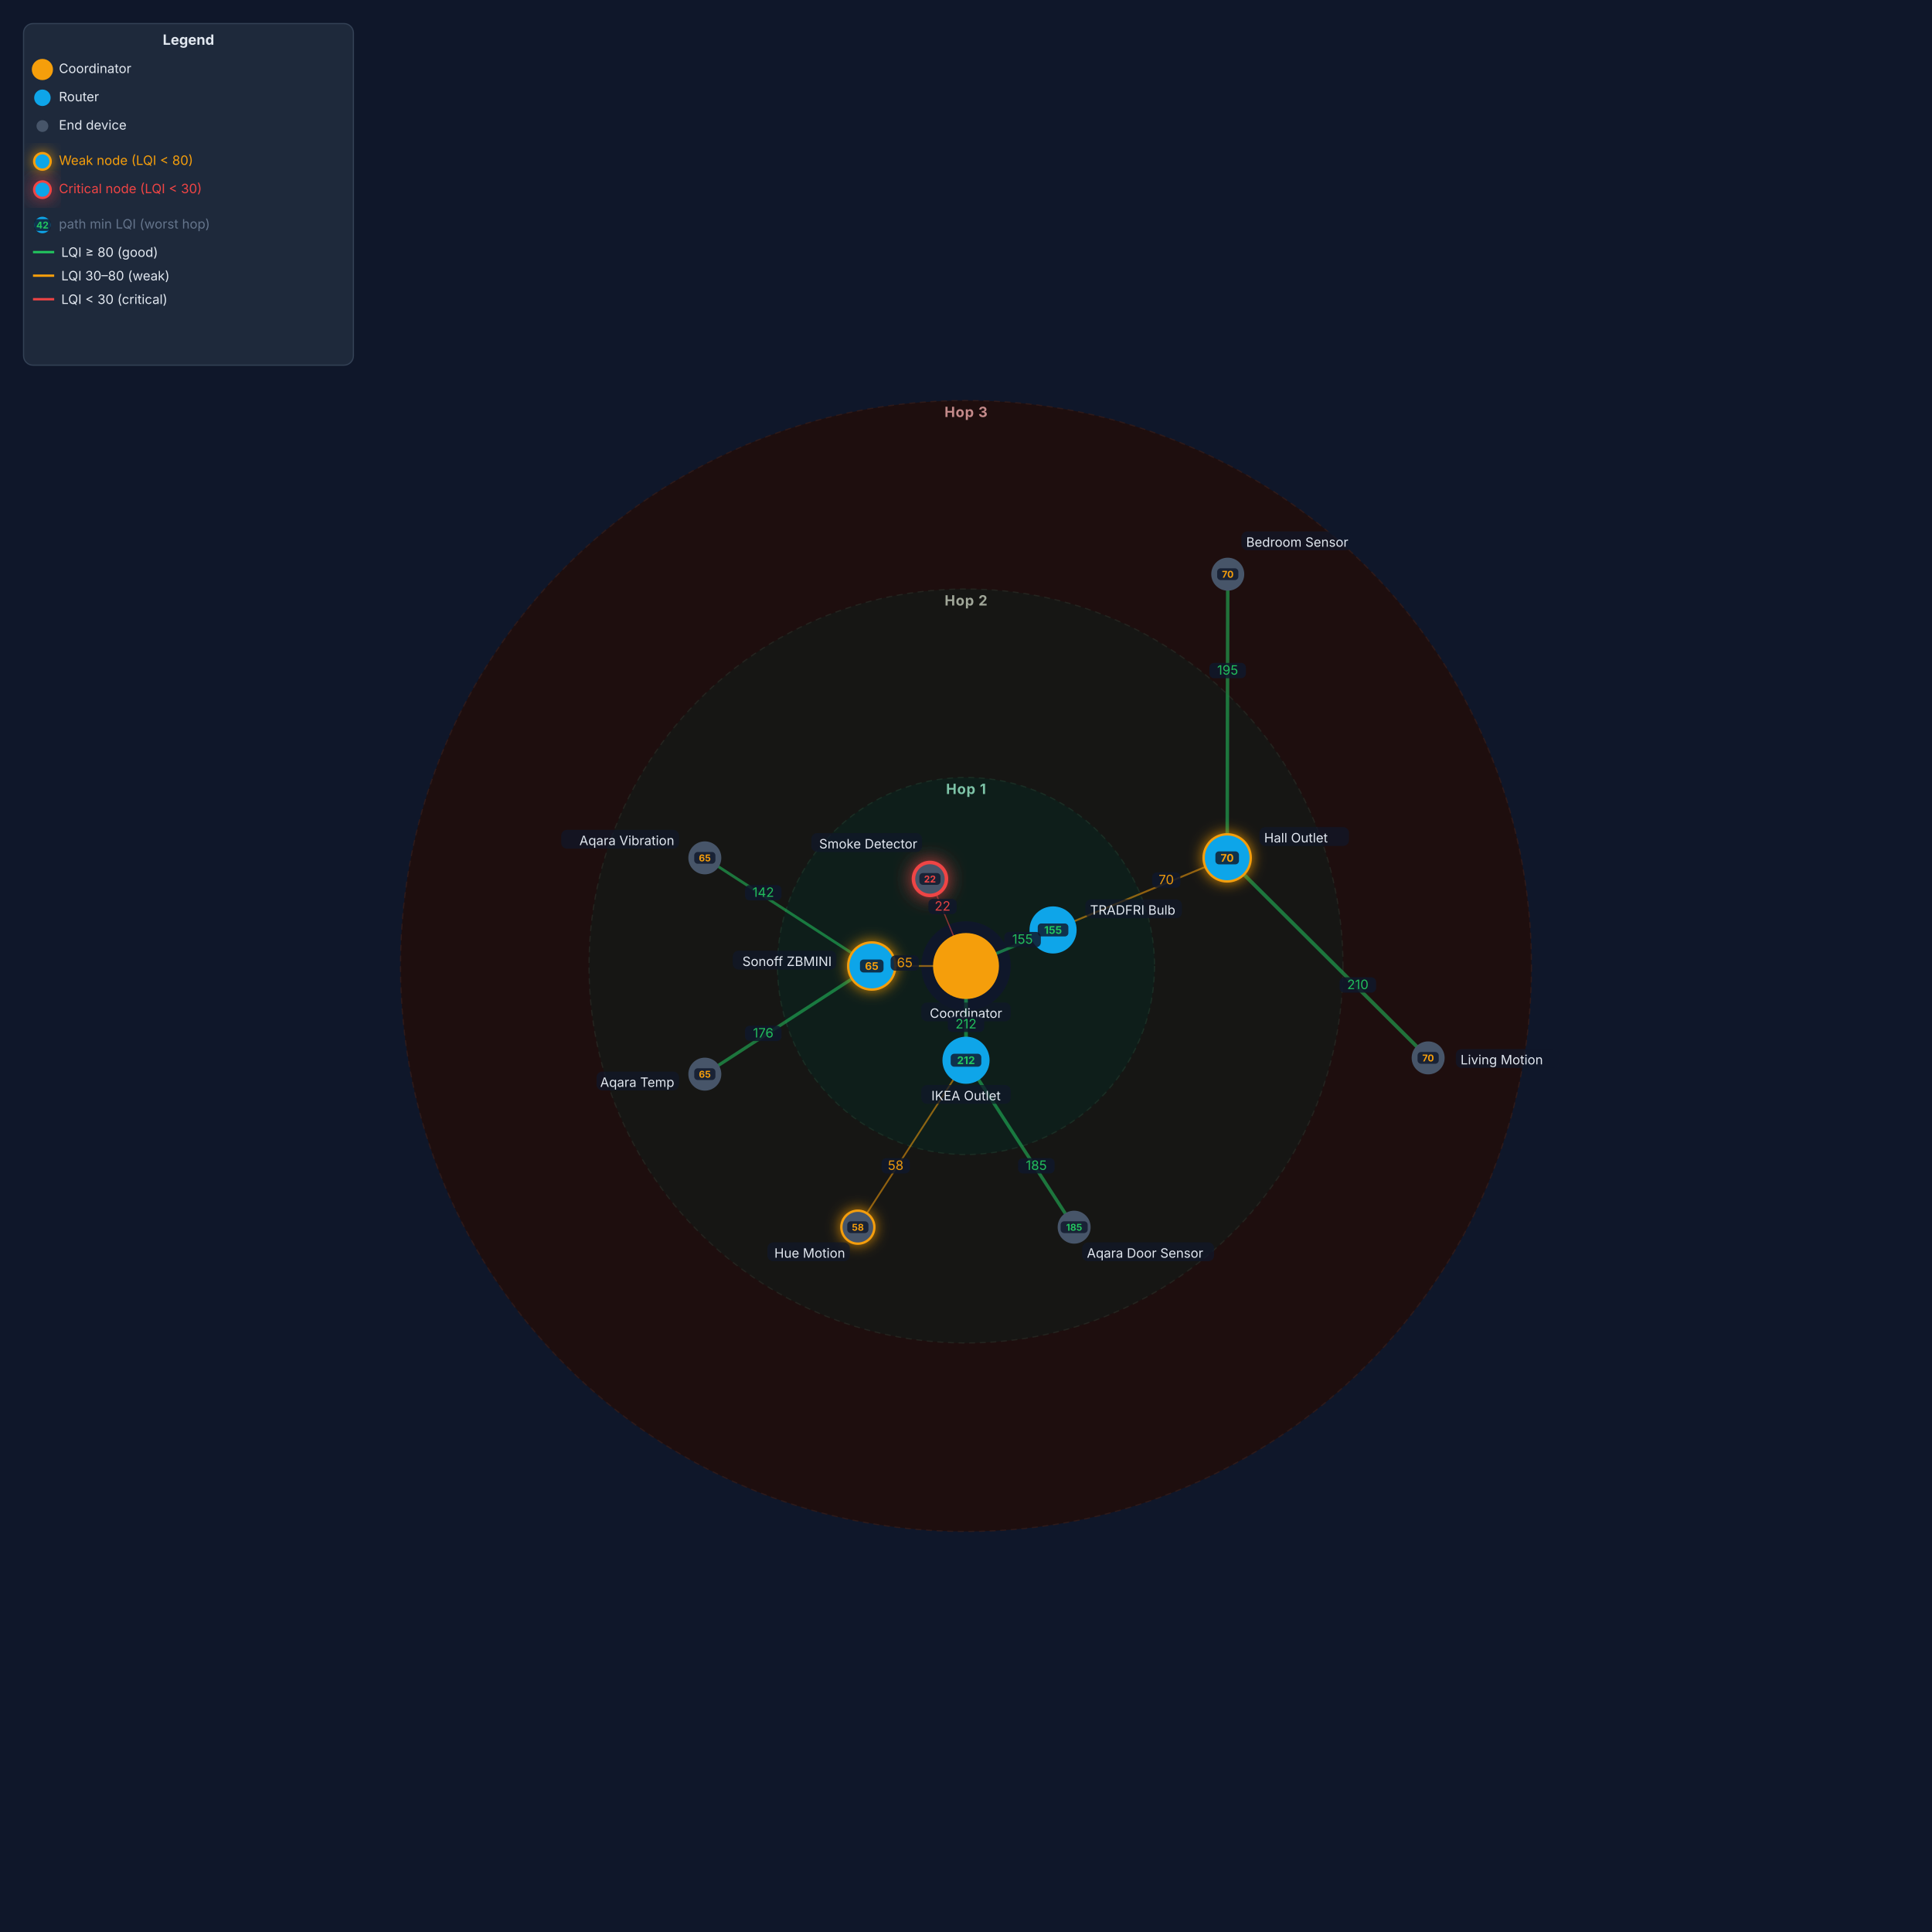
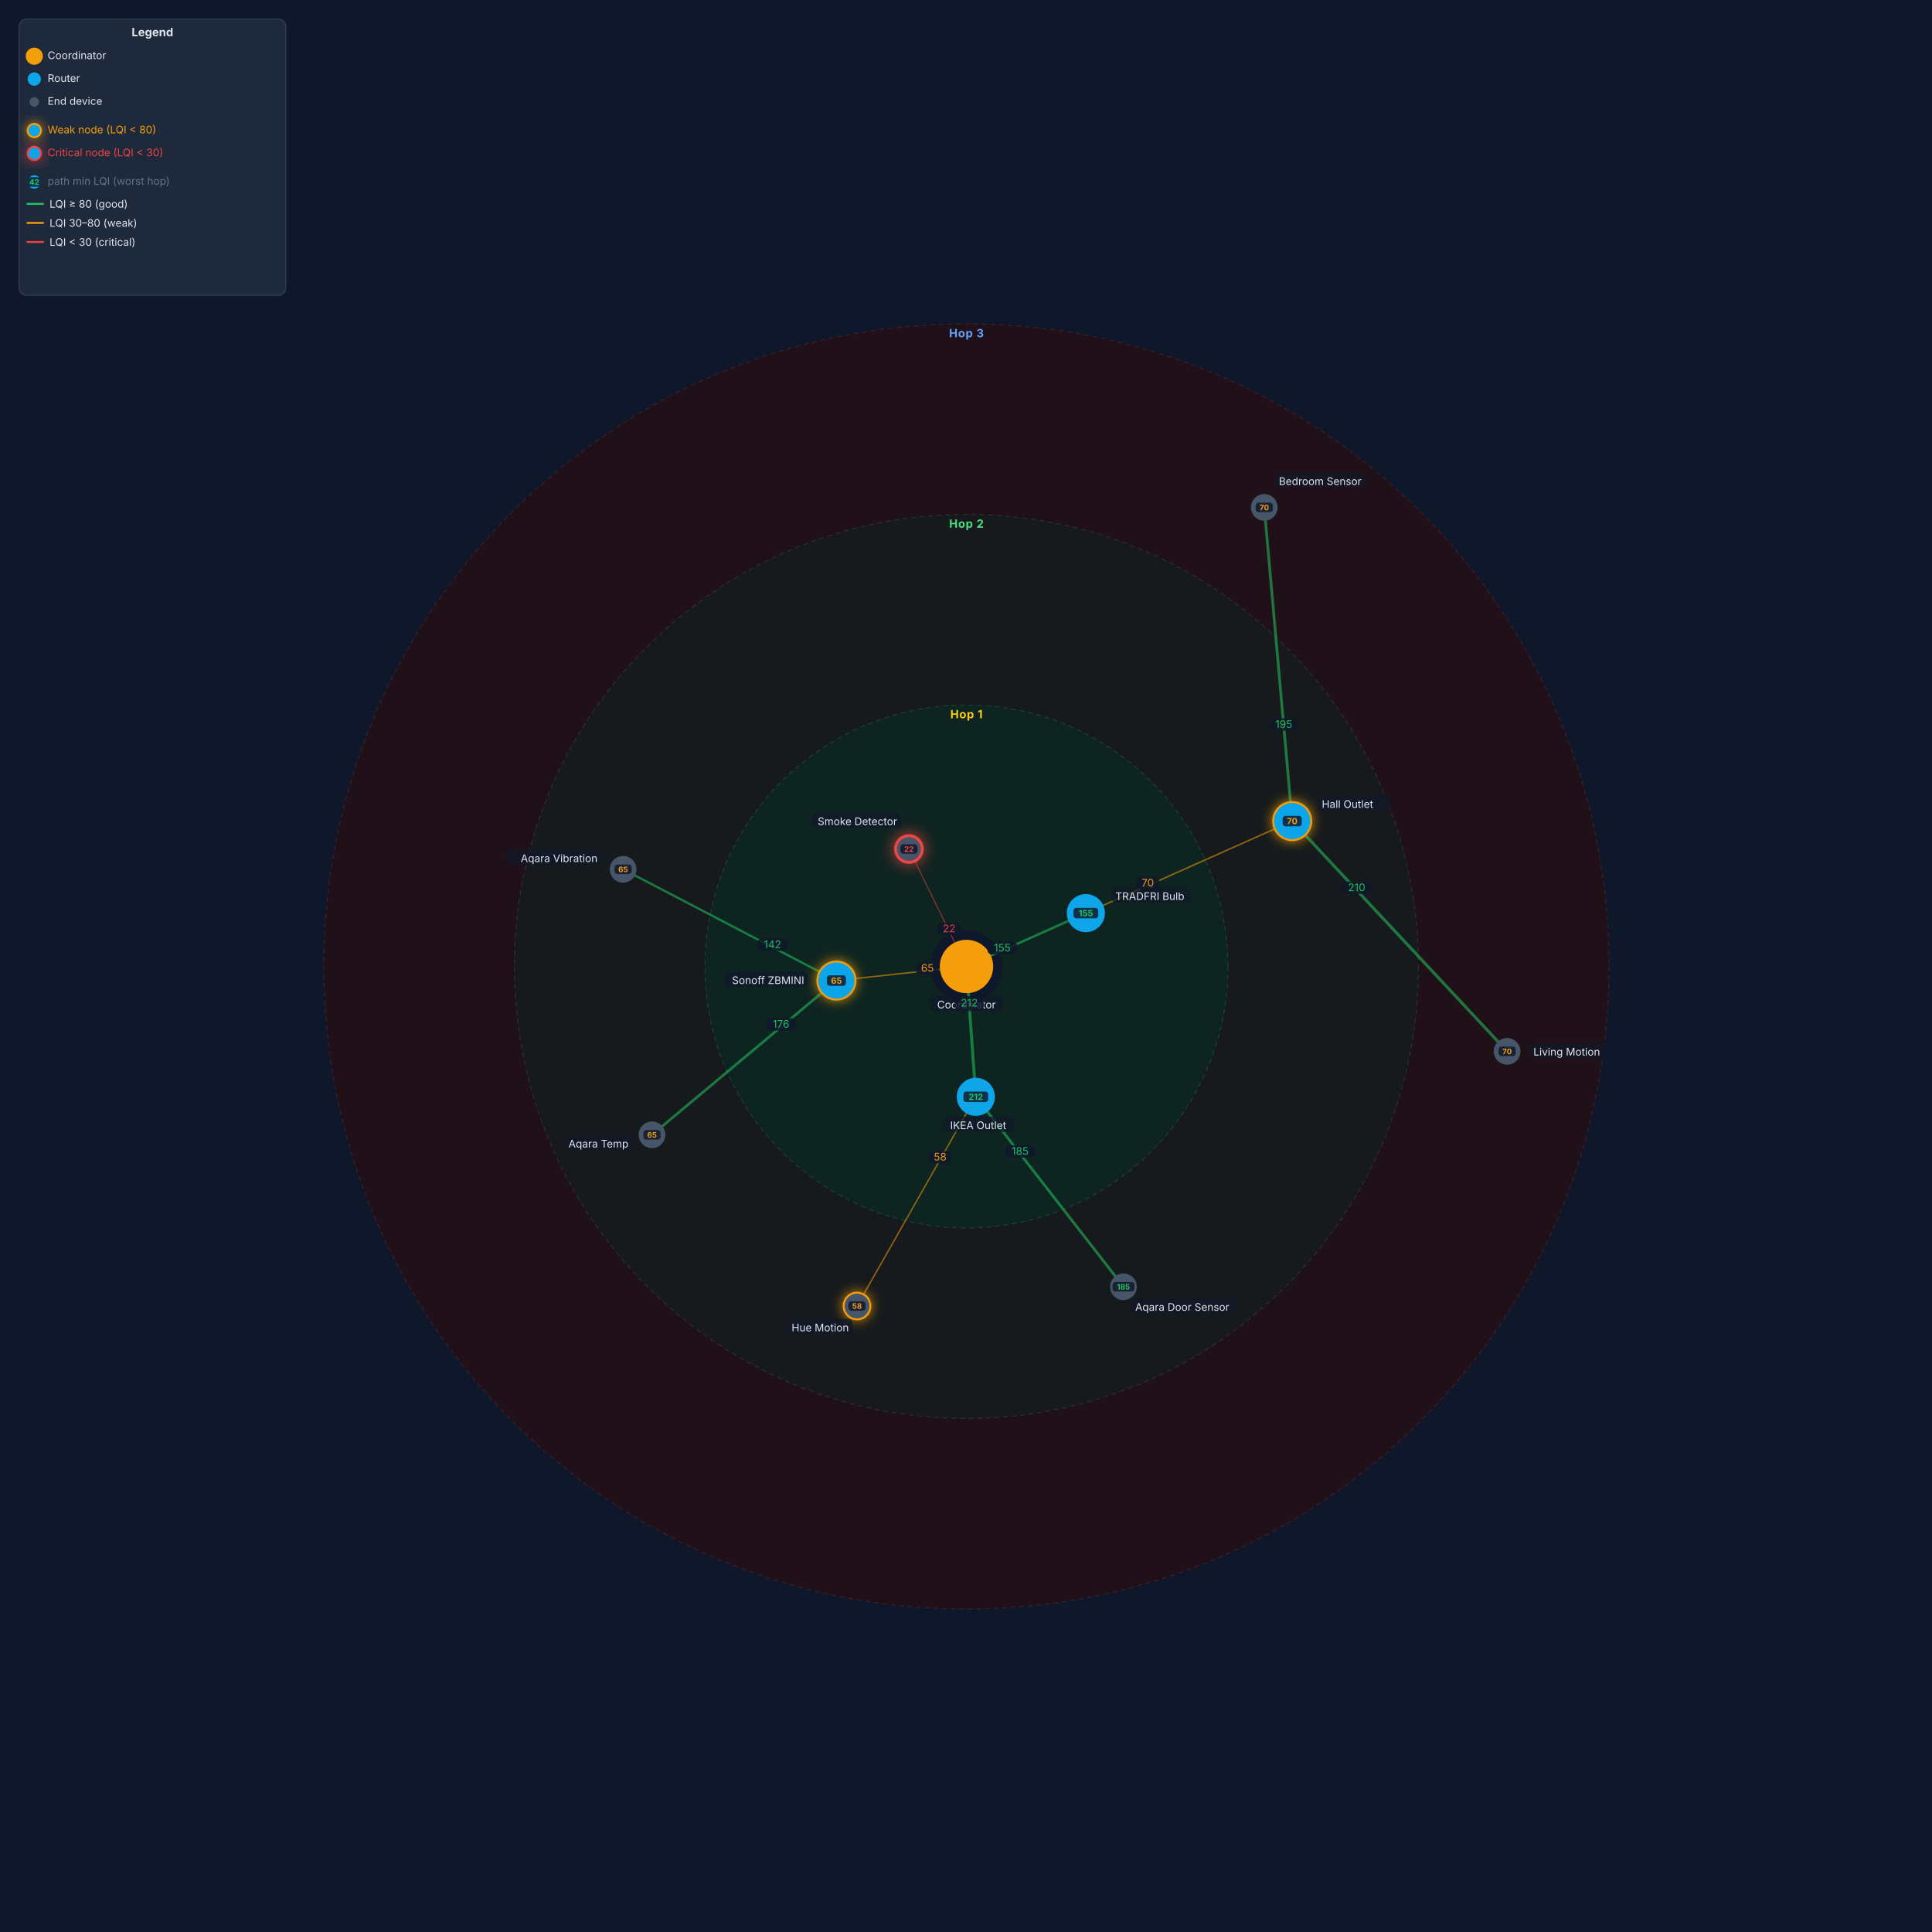
- <svg xmlns="http://www.w3.org/2000/svg" baseProfile="full" font-family="system-ui, -apple-system, sans-serif" height="1640" version="1.1" width="1640">
+ <svg xmlns="http://www.w3.org/2000/svg" baseProfile="full" font-family="system-ui, -apple-system, sans-serif" height="2028" version="1.1" width="2028">
  <defs>
    <filter height="220%" id="glow-warn" width="220%" x="-60%" y="-60%">
      <feGaussianBlur in="SourceAlpha" result="blur" stdDeviation="6" />
      <feFlood flood-color="#f59e0b" flood-opacity="0.85" result="flood" />
      <feComposite in="flood" in2="blur" operator="in" result="glow" />
      <feMerge>
        <feMergeNode in="glow" />
        <feMergeNode in="SourceGraphic" />
      </feMerge>
    </filter>
    <filter height="220%" id="glow-crit" width="220%" x="-60%" y="-60%">
      <feGaussianBlur in="SourceAlpha" result="blur" stdDeviation="8" />
      <feFlood flood-color="#ef4444" flood-opacity="0.85" result="flood" />
      <feComposite in="flood" in2="blur" operator="in" result="glow" />
      <feMerge>
        <feMergeNode in="glow" />
        <feMergeNode in="SourceGraphic" />
      </feMerge>
    </filter>
  </defs>
-   <rect fill="#0f172a" height="1640" width="1640" x="0" y="0" />
+   <rect fill="#0f172a" height="2028" width="2028" x="0" y="0" />
  <g id="ring-fills">
-     <circle cx="820" cy="820" fill="#1e0e0e" r="480" stroke="none" />
-     <circle cx="820" cy="820" fill="#161614" r="320" stroke="none" />
-     <circle cx="820" cy="820" fill="#0e1e1a" r="160" stroke="none" />
-     <circle cx="820" cy="820" fill="#0f172a" r="38" stroke="none" />
+     <circle cx="1014.462" cy="1014.462" fill="#201018" r="674.462" stroke="none" />
+     <circle cx="1014.462" cy="1014.462" fill="#161a1c" r="474.462" stroke="none" />
+     <circle cx="1014.462" cy="1014.462" fill="#0d2420" r="274.462" stroke="none" />
+     <circle cx="1014.462" cy="1014.462" fill="#0f172a" r="38" stroke="none" />
  </g>
  <g id="rings">
-     <circle cx="820" cy="820" fill="none" r="160" stroke="#1a2e24" stroke-dasharray="5,4" stroke-width="1" />
-     <text fill="#7ec4a8" font-size="12px" font-weight="bold" letter-spacing="0.5" text-anchor="middle" x="820" y="674">Hop 1</text>
-     <circle cx="820" cy="820" fill="none" r="320" stroke="#24241f" stroke-dasharray="5,4" stroke-width="1" />
-     <text fill="#a1a799" font-size="12px" font-weight="bold" letter-spacing="0.5" text-anchor="middle" x="820" y="514">Hop 2</text>
-     <circle cx="820" cy="820" fill="none" r="480" stroke="#2e1a1a" stroke-dasharray="5,4" stroke-width="1" />
-     <text fill="#c48a8a" font-size="12px" font-weight="bold" letter-spacing="0.5" text-anchor="middle" x="820" y="354">Hop 3</text>
+     <circle cx="1014.462" cy="1014.462" fill="none" r="274.462" stroke="#1e4035" stroke-dasharray="5,4" stroke-width="1" />
+     <text fill="#facc15" font-size="12px" font-weight="bold" letter-spacing="0.5" text-anchor="middle" x="1014.462" y="754.0">Hop 1</text>
+     <circle cx="1014.462" cy="1014.462" fill="none" r="474.462" stroke="#2e2f32" stroke-dasharray="5,4" stroke-width="1" />
+     <text fill="#4ade80" font-size="12px" font-weight="bold" letter-spacing="0.5" text-anchor="middle" x="1014.462" y="554.0">Hop 2</text>
+     <circle cx="1014.462" cy="1014.462" fill="none" r="674.462" stroke="#3d1e2e" stroke-dasharray="5,4" stroke-width="1" />
+     <text fill="#60a5fa" font-size="12px" font-weight="bold" letter-spacing="0.5" text-anchor="middle" x="1014.462" y="354.0">Hop 3</text>
  </g>
  <g id="edges" opacity="0.55">
-     <line stroke="#22c55e" stroke-width="3.13" x1="820.0" x2="820.0" y1="900.0" y2="820.0" />
-     <line stroke="#22c55e" stroke-width="2.83" x1="911.8" x2="820.0" y1="1041.7" y2="900.0" />
-     <line stroke="#f59e0b" stroke-width="1.44" x1="728.2" x2="820.0" y1="1041.7" y2="900.0" />
-     <line stroke="#f59e0b" stroke-width="1.51" x1="740.0" x2="820.0" y1="820.0" y2="820.0" />
-     <line stroke="#22c55e" stroke-width="2.73" x1="598.3" x2="740.0" y1="911.8" y2="820.0" />
-     <line stroke="#22c55e" stroke-width="2.36" x1="598.3" x2="740.0" y1="728.2" y2="820.0" />
-     <line stroke="#22c55e" stroke-width="2.5" x1="893.9" x2="820.0" y1="789.4" y2="820.0" />
-     <line stroke="#ef4444" stroke-width="1.04" x1="789.4" x2="820.0" y1="746.1" y2="820.0" />
-     <line stroke="#f59e0b" stroke-width="1.57" x1="1041.7" x2="893.9" y1="728.2" y2="789.4" />
-     <line stroke="#22c55e" stroke-width="2.94" x1="1042.2" x2="1041.7" y1="487.4" y2="728.2" />
-     <line stroke="#22c55e" stroke-width="3.11" x1="1212.3" x2="1041.7" y1="898.0" y2="728.2" />
+     <line stroke="#22c55e" stroke-width="3.13" x1="1024.3" x2="1014.5" y1="1151.3" y2="1014.5" />
+     <line stroke="#22c55e" stroke-width="2.83" x1="1179.3" x2="1024.3" y1="1350.7" y2="1151.3" />
+     <line stroke="#f59e0b" stroke-width="1.44" x1="899.6" x2="1024.3" y1="1370.9" y2="1151.3" />
+     <line stroke="#f59e0b" stroke-width="1.51" x1="878.0" x2="1014.5" y1="1029.3" y2="1014.5" />
+     <line stroke="#22c55e" stroke-width="2.73" x1="684.4" x2="878.0" y1="1191.2" y2="1029.3" />
+     <line stroke="#22c55e" stroke-width="2.36" x1="654.1" x2="878.0" y1="912.5" y2="1029.3" />
+     <line stroke="#22c55e" stroke-width="2.5" x1="1139.8" x2="1014.5" y1="958.5" y2="1014.5" />
+     <line stroke="#ef4444" stroke-width="1.04" x1="954.1" x2="1014.5" y1="891.2" y2="1014.5" />
+     <line stroke="#f59e0b" stroke-width="1.57" x1="1356.4" x2="1139.8" y1="861.9" y2="958.5" />
+     <line stroke="#22c55e" stroke-width="2.94" x1="1327.1" x2="1356.4" y1="532.6" y2="861.9" />
+     <line stroke="#22c55e" stroke-width="3.11" x1="1582.0" x2="1356.4" y1="1103.6" y2="861.9" />
  </g>
  <g id="nodes">
-     <circle cx="820.0" cy="820.0" fill="#f59e0b" r="28" stroke="#f59e0b" stroke-width="0" />
-     <circle cx="893.9" cy="789.4" fill="#0ea5e9" r="20" stroke="#0ea5e9" stroke-width="0" />
-     <rect fill="#0f172a" height="11" opacity="0.82" rx="3" width="26" x="880.9" y="783.9" />
-     <text fill="#22c55e" font-size="9px" font-weight="bold" text-anchor="middle" x="893.9" y="792.7">155</text>
-     <circle cx="1041.7" cy="728.2" fill="#0ea5e9" filter="url(#glow-warn)" r="20" stroke="#f59e0b" stroke-width="2" />
-     <rect fill="#0f172a" height="11" opacity="0.82" rx="3" width="20" x="1031.7" y="722.7" />
-     <text fill="#f59e0b" font-size="9px" font-weight="bold" text-anchor="middle" x="1041.7" y="731.5">70</text>
-     <circle cx="1042.2" cy="487.4" fill="#475569" r="14" stroke="#475569" stroke-width="0" />
-     <rect fill="#0f172a" height="10" opacity="0.82" rx="3" width="18" x="1033.2" y="482.4" />
-     <text fill="#f59e0b" font-size="8px" font-weight="bold" text-anchor="middle" x="1042.2" y="490.4">70</text>
-     <circle cx="1212.3" cy="898.0" fill="#475569" r="14" stroke="#475569" stroke-width="0" />
-     <rect fill="#0f172a" height="10" opacity="0.82" rx="3" width="18" x="1203.3" y="893.0" />
-     <text fill="#f59e0b" font-size="8px" font-weight="bold" text-anchor="middle" x="1212.3" y="901.0">70</text>
-     <circle cx="820.0" cy="900.0" fill="#0ea5e9" r="20" stroke="#0ea5e9" stroke-width="0" />
-     <rect fill="#0f172a" height="11" opacity="0.82" rx="3" width="26" x="807.0" y="894.5" />
-     <text fill="#22c55e" font-size="9px" font-weight="bold" text-anchor="middle" x="820.0" y="903.3">212</text>
-     <circle cx="911.8" cy="1041.7" fill="#475569" r="14" stroke="#475569" stroke-width="0" />
-     <rect fill="#0f172a" height="10" opacity="0.82" rx="3" width="23" x="900.3" y="1036.7" />
-     <text fill="#22c55e" font-size="8px" font-weight="bold" text-anchor="middle" x="911.8" y="1044.7">185</text>
-     <circle cx="728.2" cy="1041.7" fill="#475569" filter="url(#glow-warn)" r="14" stroke="#f59e0b" stroke-width="2" />
-     <rect fill="#0f172a" height="10" opacity="0.82" rx="3" width="18" x="719.2" y="1036.7" />
-     <text fill="#f59e0b" font-size="8px" font-weight="bold" text-anchor="middle" x="728.2" y="1044.7">58</text>
-     <circle cx="740.0" cy="820.0" fill="#0ea5e9" filter="url(#glow-warn)" r="20" stroke="#f59e0b" stroke-width="2" />
-     <rect fill="#0f172a" height="11" opacity="0.82" rx="3" width="20" x="730.0" y="814.5" />
-     <text fill="#f59e0b" font-size="9px" font-weight="bold" text-anchor="middle" x="740.0" y="823.3">65</text>
-     <circle cx="598.3" cy="911.8" fill="#475569" r="14" stroke="#475569" stroke-width="0" />
-     <rect fill="#0f172a" height="10" opacity="0.82" rx="3" width="18" x="589.3" y="906.8" />
-     <text fill="#f59e0b" font-size="8px" font-weight="bold" text-anchor="middle" x="598.3" y="914.8">65</text>
-     <circle cx="598.3" cy="728.2" fill="#475569" r="14" stroke="#475569" stroke-width="0" />
-     <rect fill="#0f172a" height="10" opacity="0.82" rx="3" width="18" x="589.3" y="723.2" />
-     <text fill="#f59e0b" font-size="8px" font-weight="bold" text-anchor="middle" x="598.3" y="731.2">65</text>
-     <circle cx="789.4" cy="746.1" fill="#475569" filter="url(#glow-crit)" r="14" stroke="#ef4444" stroke-width="3" />
-     <rect fill="#0f172a" height="10" opacity="0.82" rx="3" width="18" x="780.4" y="741.1" />
-     <text fill="#ef4444" font-size="8px" font-weight="bold" text-anchor="middle" x="789.4" y="749.1">22</text>
+     <circle cx="1014.5" cy="1014.5" fill="#f59e0b" r="28" stroke="#f59e0b" stroke-width="0" />
+     <circle cx="1139.8" cy="958.5" fill="#0ea5e9" r="20" stroke="#0ea5e9" stroke-width="0" />
+     <rect fill="#0f172a" height="11" opacity="0.82" rx="3" width="26" x="1126.8" y="953.0" />
+     <text fill="#22c55e" font-size="9px" font-weight="bold" text-anchor="middle" x="1139.8" y="961.8">155</text>
+     <circle cx="1356.4" cy="861.9" fill="#0ea5e9" filter="url(#glow-warn)" r="20" stroke="#f59e0b" stroke-width="2" />
+     <rect fill="#0f172a" height="11" opacity="0.82" rx="3" width="20" x="1346.4" y="856.4" />
+     <text fill="#f59e0b" font-size="9px" font-weight="bold" text-anchor="middle" x="1356.4" y="865.2">70</text>
+     <circle cx="1327.1" cy="532.6" fill="#475569" r="14" stroke="#475569" stroke-width="0" />
+     <rect fill="#0f172a" height="10" opacity="0.82" rx="3" width="18" x="1318.1" y="527.6" />
+     <text fill="#f59e0b" font-size="8px" font-weight="bold" text-anchor="middle" x="1327.1" y="535.6">70</text>
+     <circle cx="1582.0" cy="1103.6" fill="#475569" r="14" stroke="#475569" stroke-width="0" />
+     <rect fill="#0f172a" height="10" opacity="0.82" rx="3" width="18" x="1573.0" y="1098.6" />
+     <text fill="#f59e0b" font-size="8px" font-weight="bold" text-anchor="middle" x="1582.0" y="1106.6">70</text>
+     <circle cx="1024.3" cy="1151.3" fill="#0ea5e9" r="20" stroke="#0ea5e9" stroke-width="0" />
+     <rect fill="#0f172a" height="11" opacity="0.82" rx="3" width="26" x="1011.3" y="1145.8" />
+     <text fill="#22c55e" font-size="9px" font-weight="bold" text-anchor="middle" x="1024.3" y="1154.6">212</text>
+     <circle cx="1179.3" cy="1350.7" fill="#475569" r="14" stroke="#475569" stroke-width="0" />
+     <rect fill="#0f172a" height="10" opacity="0.82" rx="3" width="23" x="1167.8" y="1345.7" />
+     <text fill="#22c55e" font-size="8px" font-weight="bold" text-anchor="middle" x="1179.3" y="1353.7">185</text>
+     <circle cx="899.6" cy="1370.9" fill="#475569" filter="url(#glow-warn)" r="14" stroke="#f59e0b" stroke-width="2" />
+     <rect fill="#0f172a" height="10" opacity="0.82" rx="3" width="18" x="890.6" y="1365.9" />
+     <text fill="#f59e0b" font-size="8px" font-weight="bold" text-anchor="middle" x="899.6" y="1373.9">58</text>
+     <circle cx="878.0" cy="1029.3" fill="#0ea5e9" filter="url(#glow-warn)" r="20" stroke="#f59e0b" stroke-width="2" />
+     <rect fill="#0f172a" height="11" opacity="0.82" rx="3" width="20" x="868.0" y="1023.8" />
+     <text fill="#f59e0b" font-size="9px" font-weight="bold" text-anchor="middle" x="878.0" y="1032.6">65</text>
+     <circle cx="684.4" cy="1191.2" fill="#475569" r="14" stroke="#475569" stroke-width="0" />
+     <rect fill="#0f172a" height="10" opacity="0.82" rx="3" width="18" x="675.4" y="1186.2" />
+     <text fill="#f59e0b" font-size="8px" font-weight="bold" text-anchor="middle" x="684.4" y="1194.2">65</text>
+     <circle cx="654.1" cy="912.5" fill="#475569" r="14" stroke="#475569" stroke-width="0" />
+     <rect fill="#0f172a" height="10" opacity="0.82" rx="3" width="18" x="645.1" y="907.5" />
+     <text fill="#f59e0b" font-size="8px" font-weight="bold" text-anchor="middle" x="654.1" y="915.5">65</text>
+     <circle cx="954.1" cy="891.2" fill="#475569" filter="url(#glow-crit)" r="14" stroke="#ef4444" stroke-width="3" />
+     <rect fill="#0f172a" height="10" opacity="0.82" rx="3" width="18" x="945.1" y="886.2" />
+     <text fill="#ef4444" font-size="8px" font-weight="bold" text-anchor="middle" x="954.1" y="894.2">22</text>
  </g>
  <g id="labels">
-     <rect fill="#0f172a" height="16" opacity="0.7" rx="5" width="76" x="782.0" y="851.0" />
-     <text fill="#e2e8f0" font-size="11px" text-anchor="middle" x="820.0" y="864.0">Coordinator</text>
-     <rect fill="#0f172a" height="16" opacity="0.7" rx="5" width="82" x="921.3" y="763.4" />
-     <text fill="#e2e8f0" font-size="11px" text-anchor="start" x="925.3" y="776.4">TRADFRI Bulb</text>
-     <rect fill="#0f172a" height="16" opacity="0.7" rx="5" width="76" x="1069.1" y="702.1" />
-     <text fill="#e2e8f0" font-size="11px" text-anchor="start" x="1073.1" y="715.1">Hall Outlet</text>
-     <rect fill="#0f172a" height="16" opacity="0.7" rx="5" width="94" x="1053.8" y="451.1" />
-     <text fill="#e2e8f0" font-size="11px" text-anchor="start" x="1057.8" y="464.1">Bedroom Sensor</text>
-     <rect fill="#0f172a" height="16" opacity="0.7" rx="5" width="88" x="1235.8" y="890.5" />
-     <text fill="#e2e8f0" font-size="11px" text-anchor="start" x="1239.8" y="903.5">Living Motion</text>
-     <rect fill="#0f172a" height="16" opacity="0.7" rx="5" width="76" x="782.0" y="921.0" />
-     <text fill="#e2e8f0" font-size="11px" text-anchor="middle" x="820.0" y="934.0">IKEA Outlet</text>
-     <rect fill="#0f172a" height="16" opacity="0.7" rx="5" width="112" x="918.6" y="1054.6" />
-     <text fill="#e2e8f0" font-size="11px" text-anchor="start" x="922.6" y="1067.6">Aqara Door Sensor</text>
-     <rect fill="#0f172a" height="16" opacity="0.7" rx="5" width="70" x="651.4" y="1054.6" />
-     <text fill="#e2e8f0" font-size="11px" text-anchor="end" x="717.4" y="1067.6">Hue Motion</text>
-     <rect fill="#0f172a" height="16" opacity="0.7" rx="5" width="88" x="622.0" y="807.0" />
-     <text fill="#e2e8f0" font-size="11px" text-anchor="end" x="706.0" y="820.0">Sonoff ZBMINI</text>
-     <rect fill="#0f172a" height="16" opacity="0.7" rx="5" width="70" x="506.4" y="909.6" />
-     <text fill="#e2e8f0" font-size="11px" text-anchor="end" x="572.4" y="922.6">Aqara Temp</text>
-     <rect fill="#0f172a" height="16" opacity="0.7" rx="5" width="100" x="476.4" y="704.4" />
-     <text fill="#e2e8f0" font-size="11px" text-anchor="end" x="572.4" y="717.4">Aqara Vibration</text>
-     <rect fill="#0f172a" height="16" opacity="0.7" rx="5" width="94" x="688.7" y="707.2" />
-     <text fill="#e2e8f0" font-size="11px" text-anchor="end" x="778.7" y="720.2">Smoke Detector</text>
+     <rect fill="#0f172a" height="16" opacity="0.7" rx="5" width="76" x="976.5" y="1045.5" />
+     <text fill="#e2e8f0" font-size="11px" text-anchor="middle" x="1014.5" y="1058.5">Coordinator</text>
+     <rect fill="#0f172a" height="16" opacity="0.7" rx="5" width="82" x="1166.8" y="931.7" />
+     <text fill="#e2e8f0" font-size="11px" text-anchor="start" x="1170.8" y="944.7">TRADFRI Bulb</text>
+     <rect fill="#0f172a" height="16" opacity="0.7" rx="5" width="76" x="1383.5" y="835.0" />
+     <text fill="#e2e8f0" font-size="11px" text-anchor="start" x="1387.5" y="848.0">Hall Outlet</text>
+     <rect fill="#0f172a" height="16" opacity="0.7" rx="5" width="94" x="1338.4" y="496.1" />
+     <text fill="#e2e8f0" font-size="11px" text-anchor="start" x="1342.4" y="509.1">Bedroom Sensor</text>
+     <rect fill="#0f172a" height="16" opacity="0.7" rx="5" width="88" x="1605.6" y="1095.0" />
+     <text fill="#e2e8f0" font-size="11px" text-anchor="start" x="1609.6" y="1108.0">Living Motion</text>
+     <rect fill="#0f172a" height="16" opacity="0.7" rx="5" width="76" x="988.8" y="1172.2" />
+     <text fill="#e2e8f0" font-size="11px" text-anchor="middle" x="1026.8" y="1185.2">IKEA Outlet</text>
+     <rect fill="#0f172a" height="16" opacity="0.7" rx="5" width="112" x="1187.6" y="1362.9" />
+     <text fill="#e2e8f0" font-size="11px" text-anchor="start" x="1191.6" y="1375.9">Aqara Door Sensor</text>
+     <rect fill="#0f172a" height="16" opacity="0.7" rx="5" width="70" x="825.0" y="1384.5" />
+     <text fill="#e2e8f0" font-size="11px" text-anchor="end" x="891.0" y="1397.5">Hue Motion</text>
+     <rect fill="#0f172a" height="16" opacity="0.7" rx="5" width="88" x="760.2" y="1019.9" />
+     <text fill="#e2e8f0" font-size="11px" text-anchor="end" x="844.2" y="1032.9">Sonoff ZBMINI</text>
+     <rect fill="#0f172a" height="16" opacity="0.7" rx="5" width="70" x="593.7" y="1191.5" />
+     <text fill="#e2e8f0" font-size="11px" text-anchor="end" x="659.7" y="1204.5">Aqara Temp</text>
+     <rect fill="#0f172a" height="16" opacity="0.7" rx="5" width="100" x="531.2" y="891.9" />
+     <text fill="#e2e8f0" font-size="11px" text-anchor="end" x="627.2" y="904.9">Aqara Vibration</text>
+     <rect fill="#0f172a" height="16" opacity="0.7" rx="5" width="94" x="851.7" y="853.1" />
+     <text fill="#e2e8f0" font-size="11px" text-anchor="end" x="941.7" y="866.1">Smoke Detector</text>
  </g>
  <g id="lqi-labels">
-     <rect fill="#0f172a" height="13" opacity="0.85" rx="4" width="31" x="804.5" y="863.0" />
-     <text fill="#22c55e" font-size="11px" opacity="0.95" text-anchor="middle" x="820.0" y="873.0">212</text>
-     <rect fill="#0f172a" height="13" opacity="0.85" rx="4" width="31" x="864.2" y="983.1" />
-     <text fill="#22c55e" font-size="11px" opacity="0.95" text-anchor="middle" x="879.7" y="993.1">185</text>
-     <rect fill="#0f172a" height="13" opacity="0.85" rx="4" width="24" x="748.3" y="983.1" />
-     <text fill="#f59e0b" font-size="11px" opacity="0.95" text-anchor="middle" x="760.3" y="993.1">58</text>
-     <rect fill="#0f172a" height="13" opacity="0.85" rx="4" width="24" x="756.0" y="811.0" />
-     <text fill="#f59e0b" font-size="11px" opacity="0.95" text-anchor="middle" x="768.0" y="821.0">65</text>
-     <rect fill="#0f172a" height="13" opacity="0.85" rx="4" width="31" x="632.4" y="870.7" />
-     <text fill="#22c55e" font-size="11px" opacity="0.95" text-anchor="middle" x="647.9" y="880.7">176</text>
-     <rect fill="#0f172a" height="13" opacity="0.85" rx="4" width="31" x="632.4" y="751.3" />
-     <text fill="#22c55e" font-size="11px" opacity="0.95" text-anchor="middle" x="647.9" y="761.3">142</text>
-     <rect fill="#0f172a" height="13" opacity="0.85" rx="4" width="31" x="852.5" y="791.1" />
-     <text fill="#22c55e" font-size="11px" opacity="0.95" text-anchor="middle" x="868.0" y="801.1">155</text>
-     <rect fill="#0f172a" height="13" opacity="0.85" rx="4" width="24" x="788.1" y="763.0" />
-     <text fill="#ef4444" font-size="11px" opacity="0.95" text-anchor="middle" x="800.1" y="773.0">22</text>
-     <rect fill="#0f172a" height="13" opacity="0.85" rx="4" width="24" x="978.0" y="740.6" />
-     <text fill="#f59e0b" font-size="11px" opacity="0.95" text-anchor="middle" x="990.0" y="750.6">70</text>
-     <rect fill="#0f172a" height="13" opacity="0.85" rx="4" width="31" x="1026.6" y="562.7" />
-     <text fill="#22c55e" font-size="11px" opacity="0.95" text-anchor="middle" x="1042.1" y="572.7">195</text>
-     <rect fill="#0f172a" height="13" opacity="0.85" rx="4" width="31" x="1137.1" y="829.6" />
-     <text fill="#22c55e" font-size="11px" opacity="0.95" text-anchor="middle" x="1152.6" y="839.6">210</text>
+     <rect fill="#0f172a" height="13" opacity="0.85" rx="4" width="31" x="1001.9" y="1046.5" />
+     <text fill="#22c55e" font-size="11px" opacity="0.95" text-anchor="middle" x="1017.4" y="1056.5">212</text>
+     <rect fill="#0f172a" height="13" opacity="0.85" rx="4" width="31" x="1055.3" y="1202.2" />
+     <text fill="#22c55e" font-size="11px" opacity="0.95" text-anchor="middle" x="1070.8" y="1212.2">185</text>
+     <rect fill="#0f172a" height="13" opacity="0.85" rx="4" width="24" x="974.9" y="1208.2" />
+     <text fill="#f59e0b" font-size="11px" opacity="0.95" text-anchor="middle" x="986.9" y="1218.2">58</text>
+     <rect fill="#0f172a" height="13" opacity="0.85" rx="4" width="24" x="961.5" y="1009.9" />
+     <text fill="#f59e0b" font-size="11px" opacity="0.95" text-anchor="middle" x="973.5" y="1019.9">65</text>
+     <rect fill="#0f172a" height="13" opacity="0.85" rx="4" width="31" x="804.4" y="1068.8" />
+     <text fill="#22c55e" font-size="11px" opacity="0.95" text-anchor="middle" x="819.9" y="1078.8">176</text>
+     <rect fill="#0f172a" height="13" opacity="0.85" rx="4" width="31" x="795.4" y="985.2" />
+     <text fill="#22c55e" font-size="11px" opacity="0.95" text-anchor="middle" x="810.9" y="995.2">142</text>
+     <rect fill="#0f172a" height="13" opacity="0.85" rx="4" width="31" x="1036.6" y="988.7" />
+     <text fill="#22c55e" font-size="11px" opacity="0.95" text-anchor="middle" x="1052.1" y="998.7">155</text>
+     <rect fill="#0f172a" height="13" opacity="0.85" rx="4" width="24" x="984.3" y="968.5" />
+     <text fill="#ef4444" font-size="11px" opacity="0.95" text-anchor="middle" x="996.3" y="978.5">22</text>
+     <rect fill="#0f172a" height="13" opacity="0.85" rx="4" width="24" x="1192.8" y="920.5" />
+     <text fill="#f59e0b" font-size="11px" opacity="0.95" text-anchor="middle" x="1204.8" y="930.5">70</text>
+     <rect fill="#0f172a" height="13" opacity="0.85" rx="4" width="31" x="1332.1" y="754.1" />
+     <text fill="#22c55e" font-size="11px" opacity="0.95" text-anchor="middle" x="1347.6" y="764.1">195</text>
+     <rect fill="#0f172a" height="13" opacity="0.85" rx="4" width="31" x="1408.6" y="925.4" />
+     <text fill="#22c55e" font-size="11px" opacity="0.95" text-anchor="middle" x="1424.1" y="935.4">210</text>
  </g>
  <g id="legend">
    <rect fill="#1e293b" height="290" rx="8" stroke="#334155" stroke-width="1" width="280" x="20" y="20" />
    <text fill="#e2e8f0" font-size="12px" font-weight="bold" text-anchor="middle" x="160" y="38">Legend</text>
    <circle cx="36" cy="59" fill="#f59e0b" r="9" />
    <text fill="#e2e8f0" font-size="11px" x="50" y="62">Coordinator</text>
    <circle cx="36" cy="83" fill="#0ea5e9" r="7" />
    <text fill="#e2e8f0" font-size="11px" x="50" y="86">Router</text>
    <circle cx="36" cy="107" fill="#475569" r="5" />
    <text fill="#e2e8f0" font-size="11px" x="50" y="110">End device</text>
    <circle cx="36" cy="137" fill="#0ea5e9" filter="url(#glow-warn)" r="7" stroke="#f59e0b" stroke-width="2" />
    <text fill="#f59e0b" font-size="11px" x="50" y="140">Weak node  (LQI &lt; 80)</text>
    <circle cx="36" cy="161" fill="#0ea5e9" filter="url(#glow-crit)" r="7" stroke="#ef4444" stroke-width="2" />
    <text fill="#ef4444" font-size="11px" x="50" y="164">Critical node  (LQI &lt; 30)</text>
    <circle cx="36" cy="191" fill="#0ea5e9" r="7" />
    <rect fill="#0f172a" height="10" opacity="0.82" rx="3" width="14" x="29.0" y="186" />
    <text fill="#22c55e" font-size="8px" font-weight="bold" text-anchor="middle" x="36" y="194">42</text>
    <text fill="#64748b" font-size="11px" x="50" y="194">path min LQI (worst hop)</text>
    <line stroke="#22c55e" stroke-width="2" x1="28" x2="46" y1="214" y2="214" />
    <text fill="#e2e8f0" font-size="11px" x="52" y="218">LQI ≥ 80  (good)</text>
    <line stroke="#f59e0b" stroke-width="2" x1="28" x2="46" y1="234" y2="234" />
    <text fill="#e2e8f0" font-size="11px" x="52" y="238">LQI 30–80  (weak)</text>
    <line stroke="#ef4444" stroke-width="2" x1="28" x2="46" y1="254" y2="254" />
    <text fill="#e2e8f0" font-size="11px" x="52" y="258">LQI &lt; 30  (critical)</text>
  </g>
</svg>
